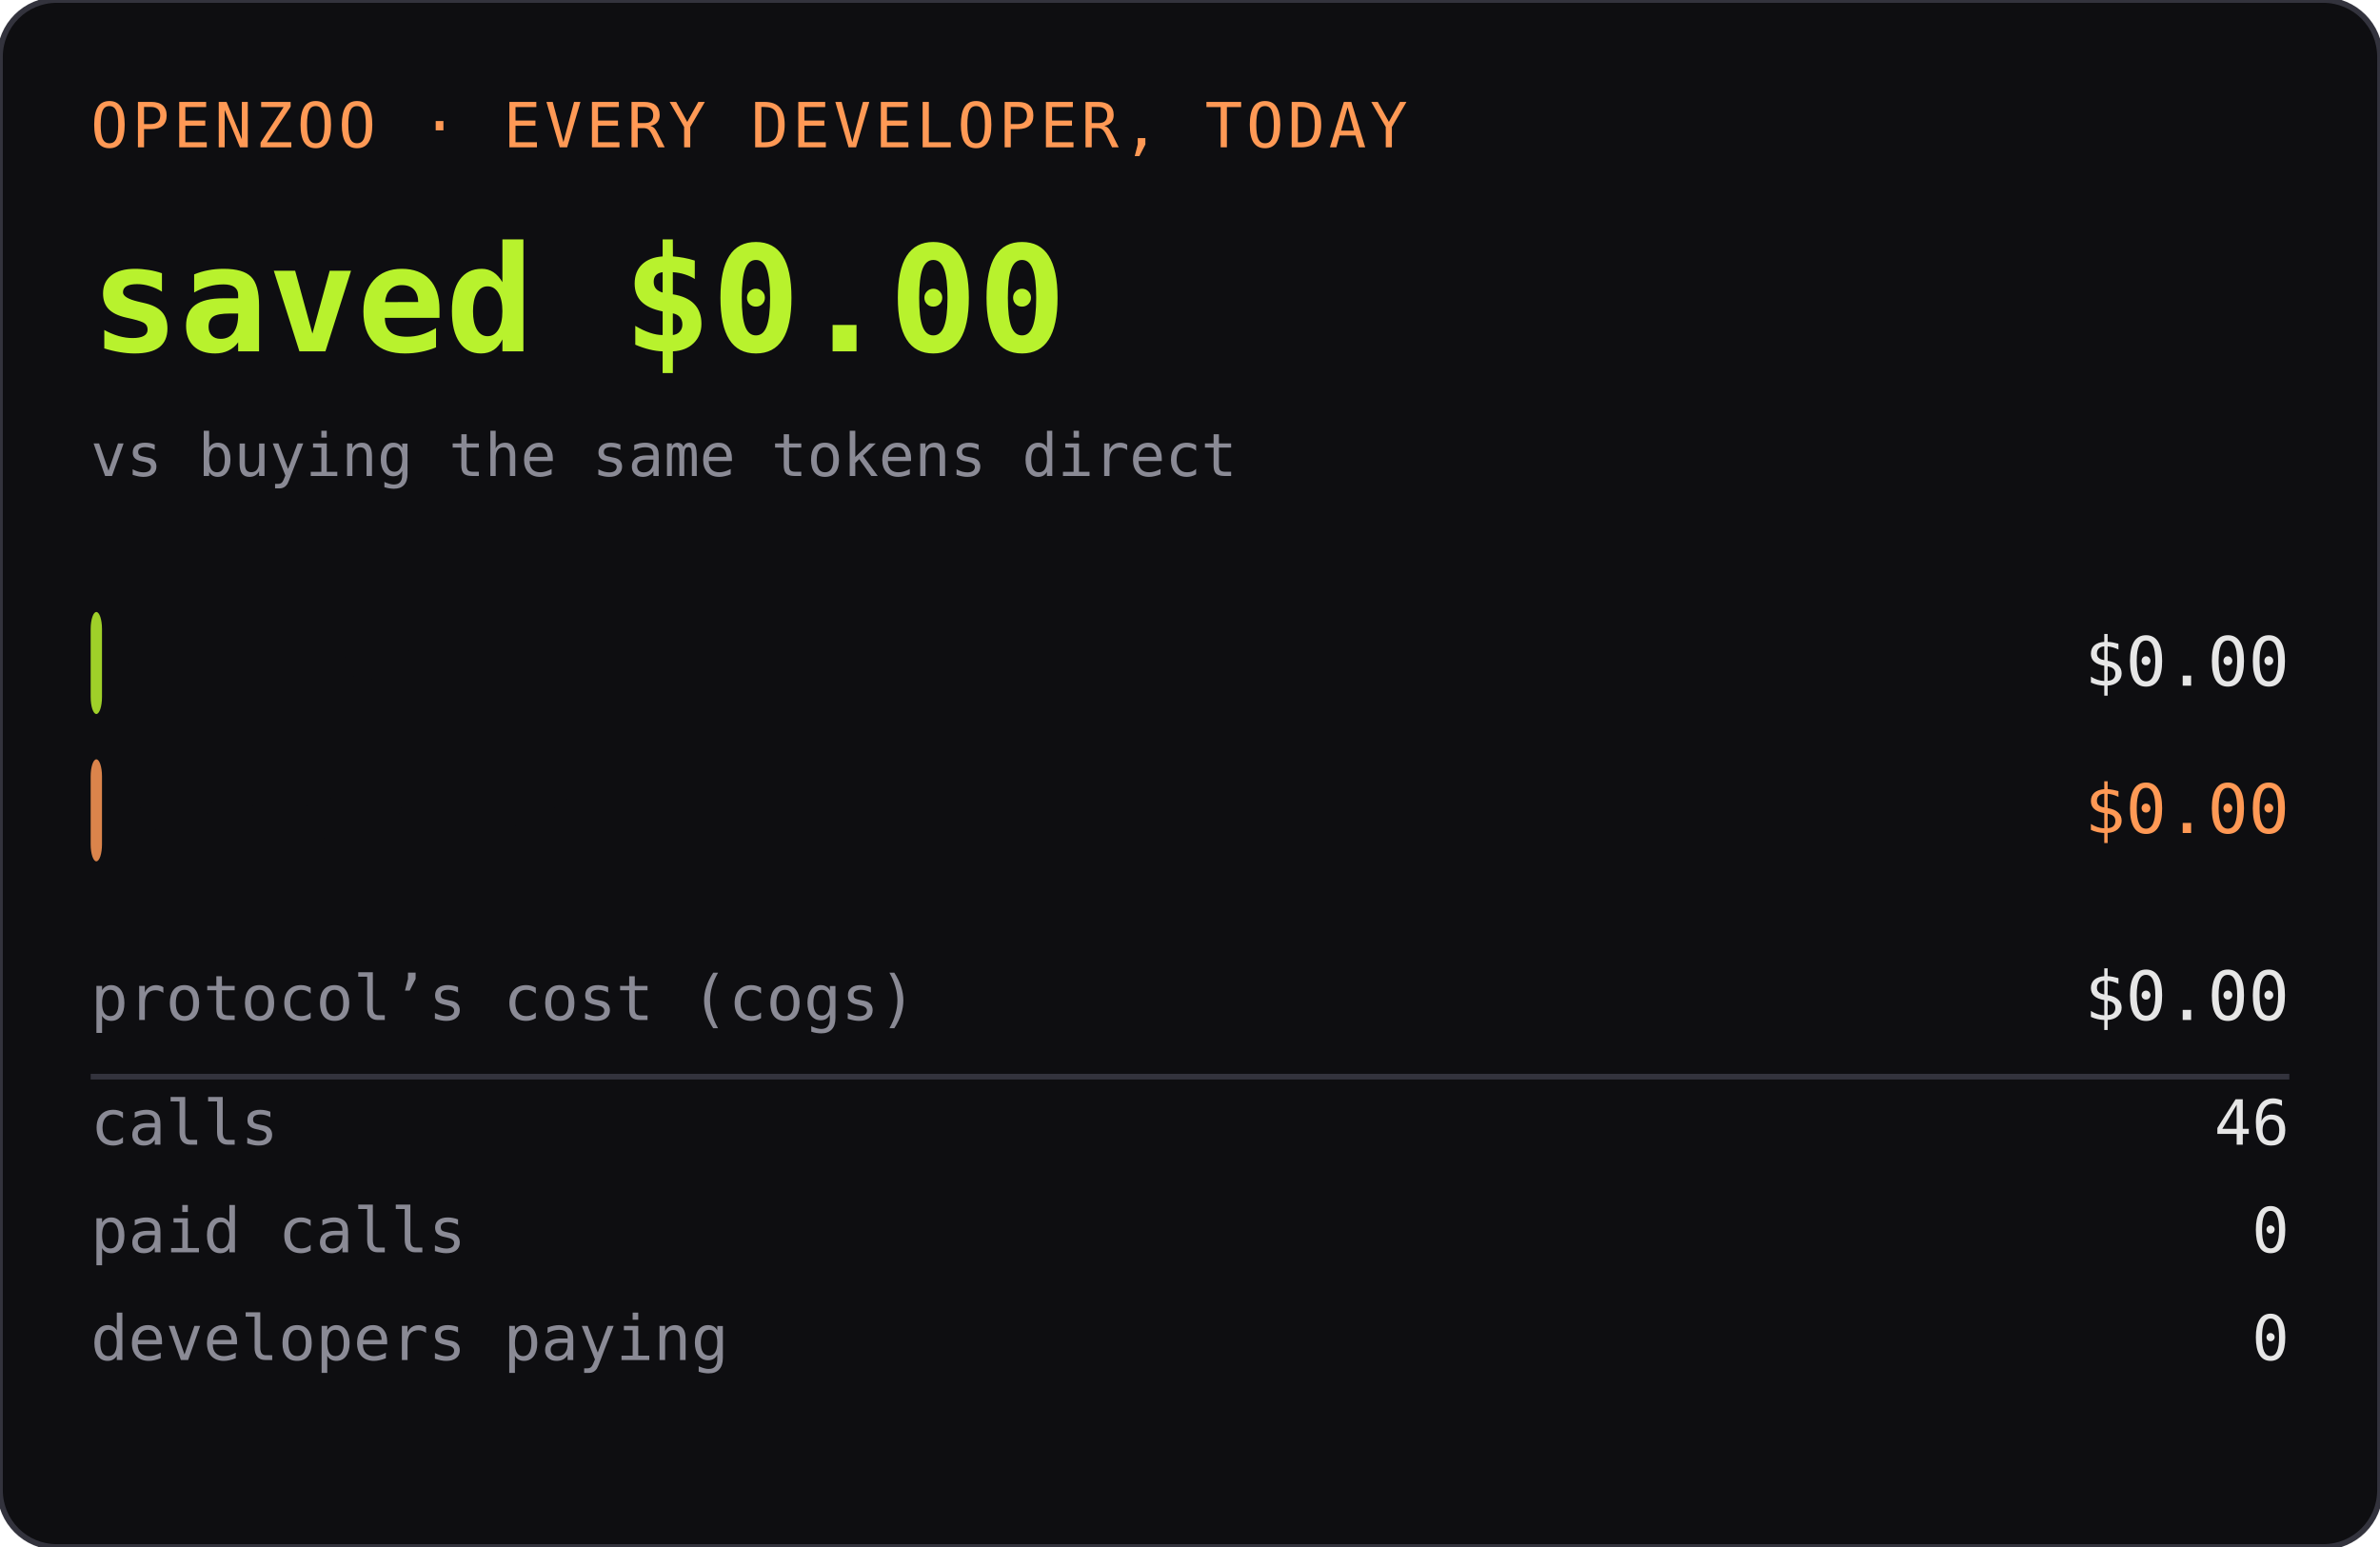
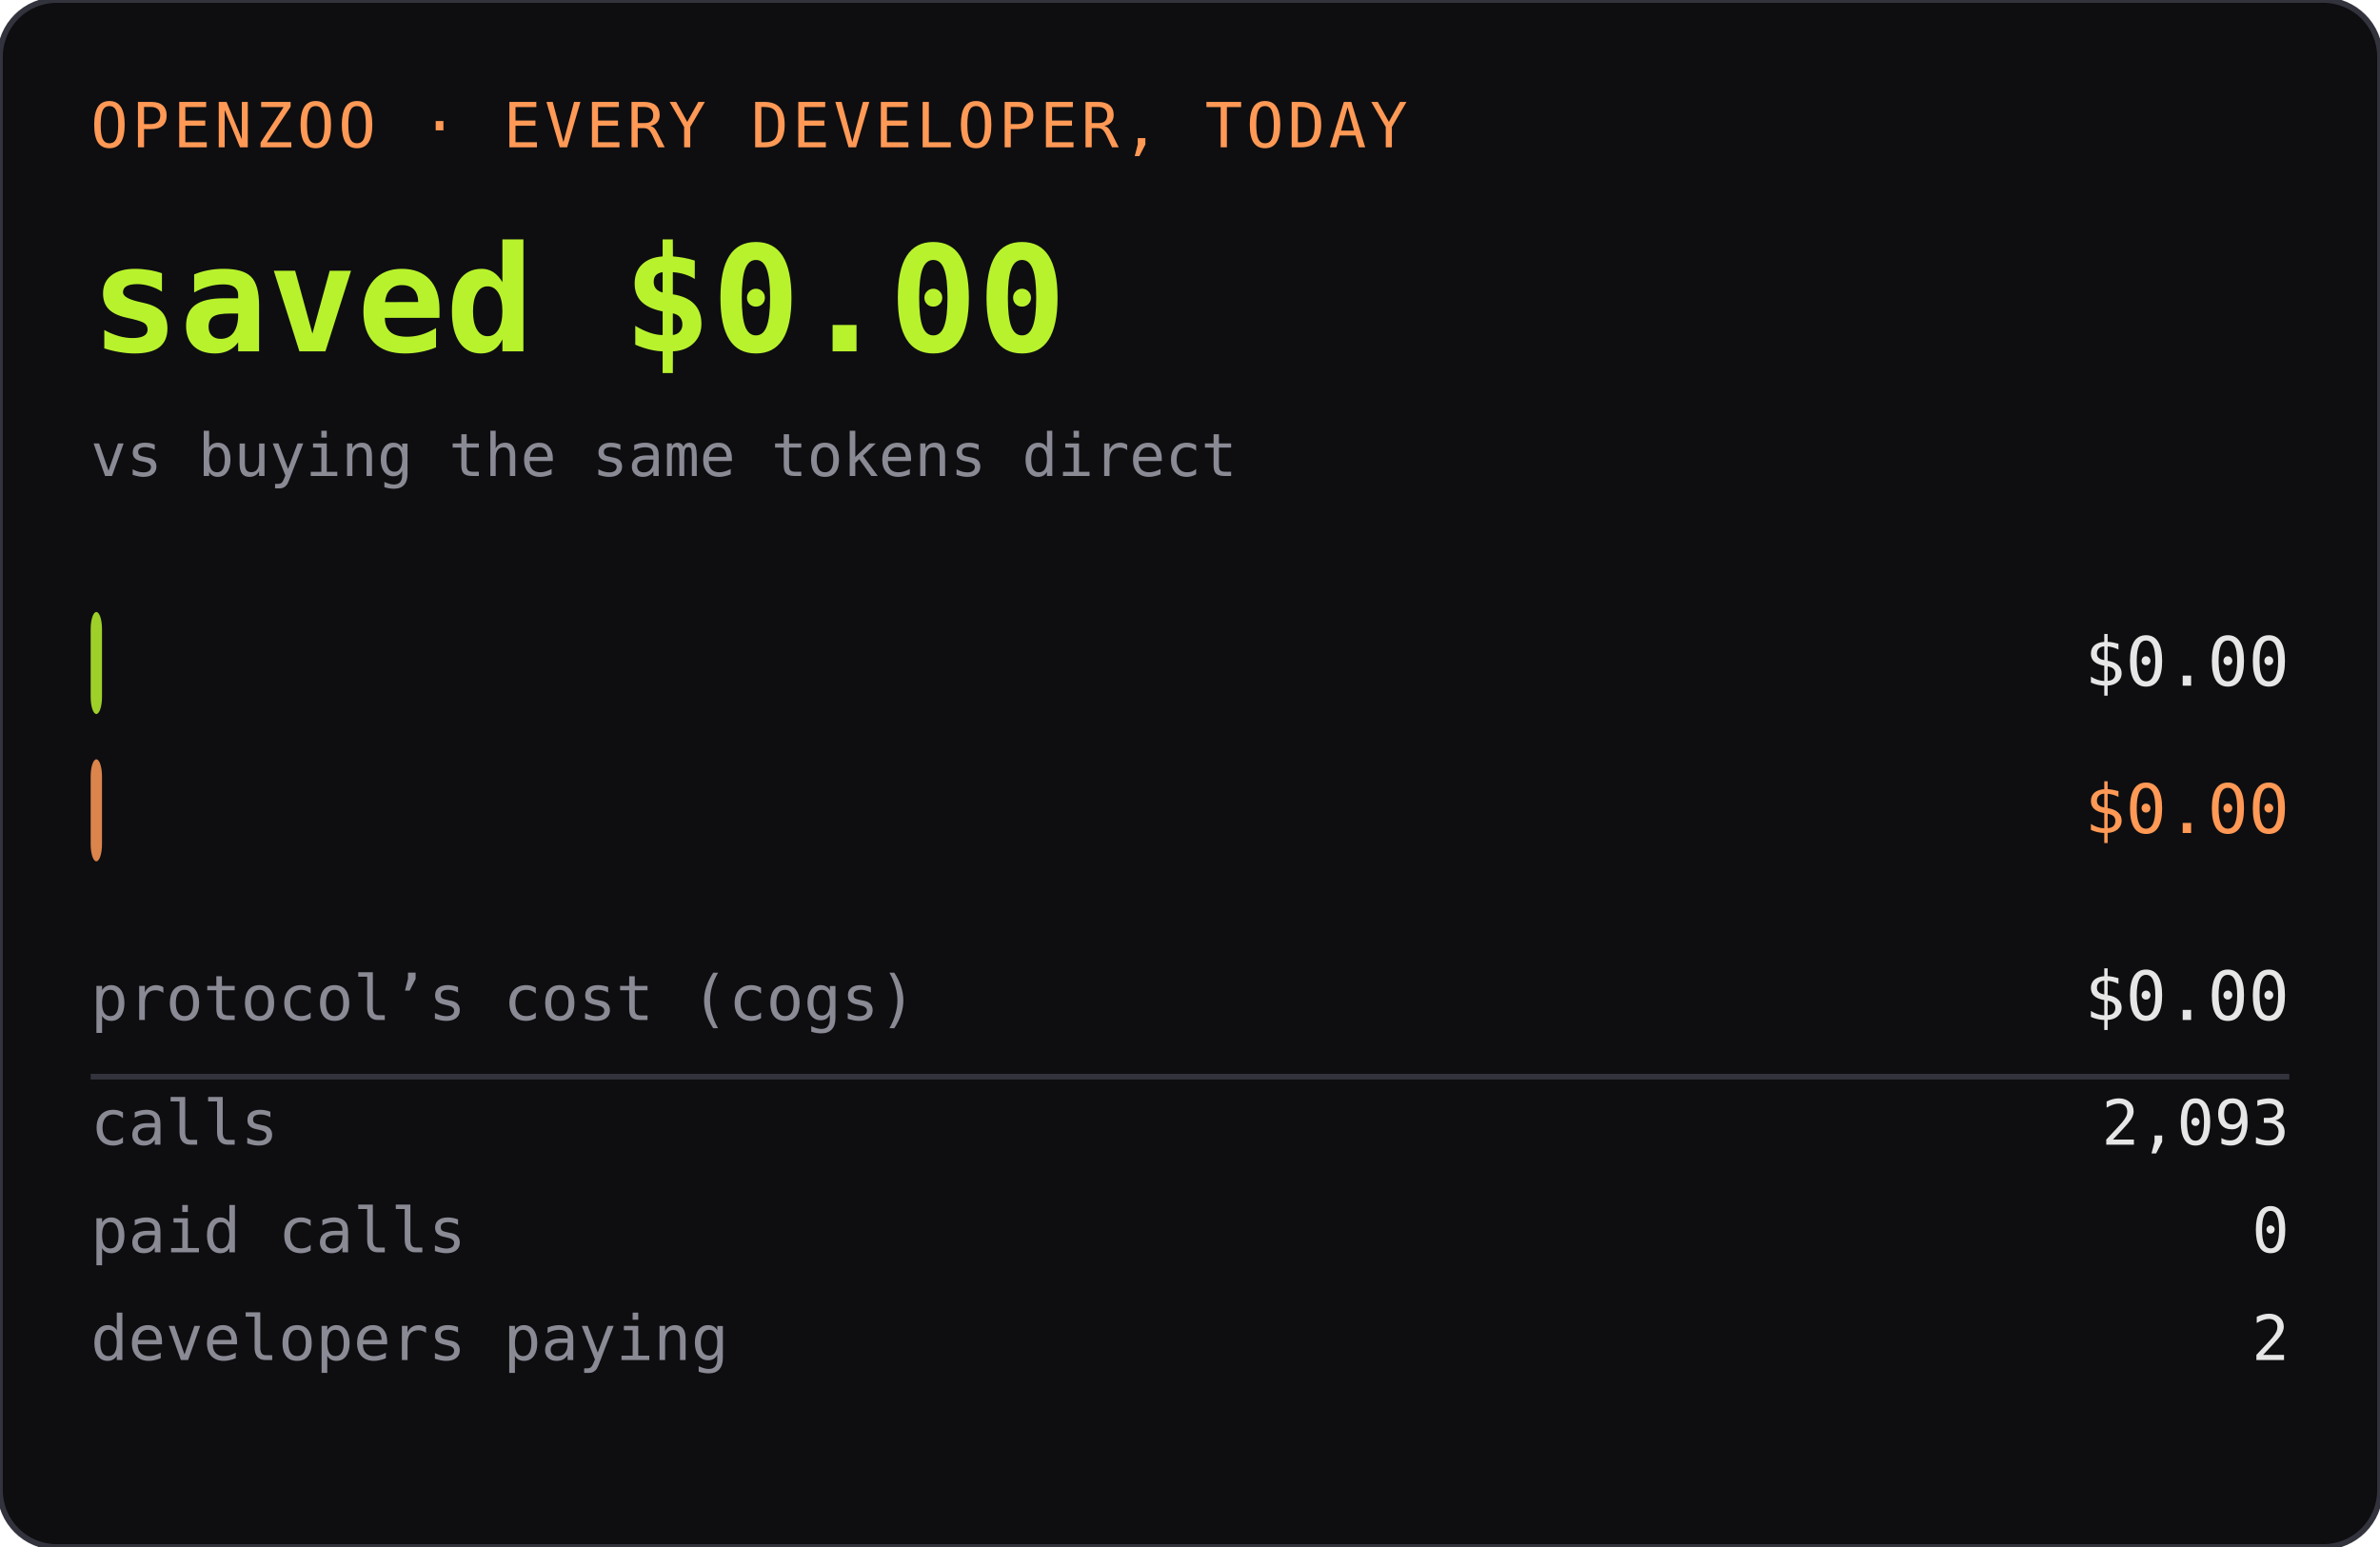
<svg xmlns="http://www.w3.org/2000/svg" width="420" height="273" role="img" aria-label="OPENZOO · EVERY DEVELOPER, TODAY">
  <rect width="420" height="273" rx="10" fill="#0e0e11" />
  <rect width="420" height="273" rx="10" fill="none" stroke="#33333d" />
  <text x="16" y="26" font-family="ui-monospace,SFMono-Regular,Menlo,monospace" font-size="11" fill="#ff9955" letter-spacing="0.06em">OPENZOO · EVERY DEVELOPER, TODAY</text>
  <text x="16" y="62" font-family="ui-monospace,SFMono-Regular,Menlo,monospace" font-size="26" font-weight="600" fill="#b8f22d">saved $0.00</text>
  <text x="404" y="62" text-anchor="end" font-family="ui-monospace,SFMono-Regular,Menlo,monospace" font-size="26" font-weight="600" fill="#b8f22d" />
  <text x="16" y="84" font-family="ui-monospace,SFMono-Regular,Menlo,monospace" font-size="10.5" fill="#8a8a95">vs buying the same tokens direct</text>
  <rect x="16" y="108" width="2" height="18" rx="3" fill="#b8f22d" opacity="0.85" />
  <text x="22" y="121" font-family="ui-monospace,SFMono-Regular,Menlo,monospace" font-size="11" fill="#0e0e11" font-weight="600">dev spent</text>
  <text x="404" y="121" text-anchor="end" font-family="ui-monospace,SFMono-Regular,Menlo,monospace" font-size="12" fill="#e6e6e6">$0.00</text>
  <rect x="16" y="134" width="2" height="18" rx="3" fill="#ff9955" opacity="0.85" />
  <text x="22" y="147" font-family="ui-monospace,SFMono-Regular,Menlo,monospace" font-size="11" fill="#0e0e11" font-weight="600">buying direct</text>
  <text x="404" y="147" text-anchor="end" font-family="ui-monospace,SFMono-Regular,Menlo,monospace" font-size="12" fill="#ff9955">$0.00</text>
  <text x="16" y="180" font-family="ui-monospace,SFMono-Regular,Menlo,monospace" font-size="11" fill="#8a8a95">protocol’s cost (cogs)</text>
  <text x="404" y="180" text-anchor="end" font-family="ui-monospace,SFMono-Regular,Menlo,monospace" font-size="12" fill="#e6e6e6">$0.00</text>
  <line x1="16" y1="190" x2="404" y2="190" stroke="#33333d" />
  <text x="16" y="202" font-family="ui-monospace,SFMono-Regular,Menlo,monospace" font-size="11" fill="#8a8a95">calls</text>
-   <text x="404" y="202" text-anchor="end" font-family="ui-monospace,SFMono-Regular,Menlo,monospace" font-size="11" fill="#e6e6e6">46</text>
+   <text x="404" y="202" text-anchor="end" font-family="ui-monospace,SFMono-Regular,Menlo,monospace" font-size="11" fill="#e6e6e6">2,093</text>
  <text x="16" y="221" font-family="ui-monospace,SFMono-Regular,Menlo,monospace" font-size="11" fill="#8a8a95">paid calls</text>
  <text x="404" y="221" text-anchor="end" font-family="ui-monospace,SFMono-Regular,Menlo,monospace" font-size="11" fill="#e6e6e6">0</text>
  <text x="16" y="240" font-family="ui-monospace,SFMono-Regular,Menlo,monospace" font-size="11" fill="#8a8a95">developers paying</text>
-   <text x="404" y="240" text-anchor="end" font-family="ui-monospace,SFMono-Regular,Menlo,monospace" font-size="11" fill="#e6e6e6">0</text>
+   <text x="404" y="240" text-anchor="end" font-family="ui-monospace,SFMono-Regular,Menlo,monospace" font-size="11" fill="#e6e6e6">2</text>
</svg>
